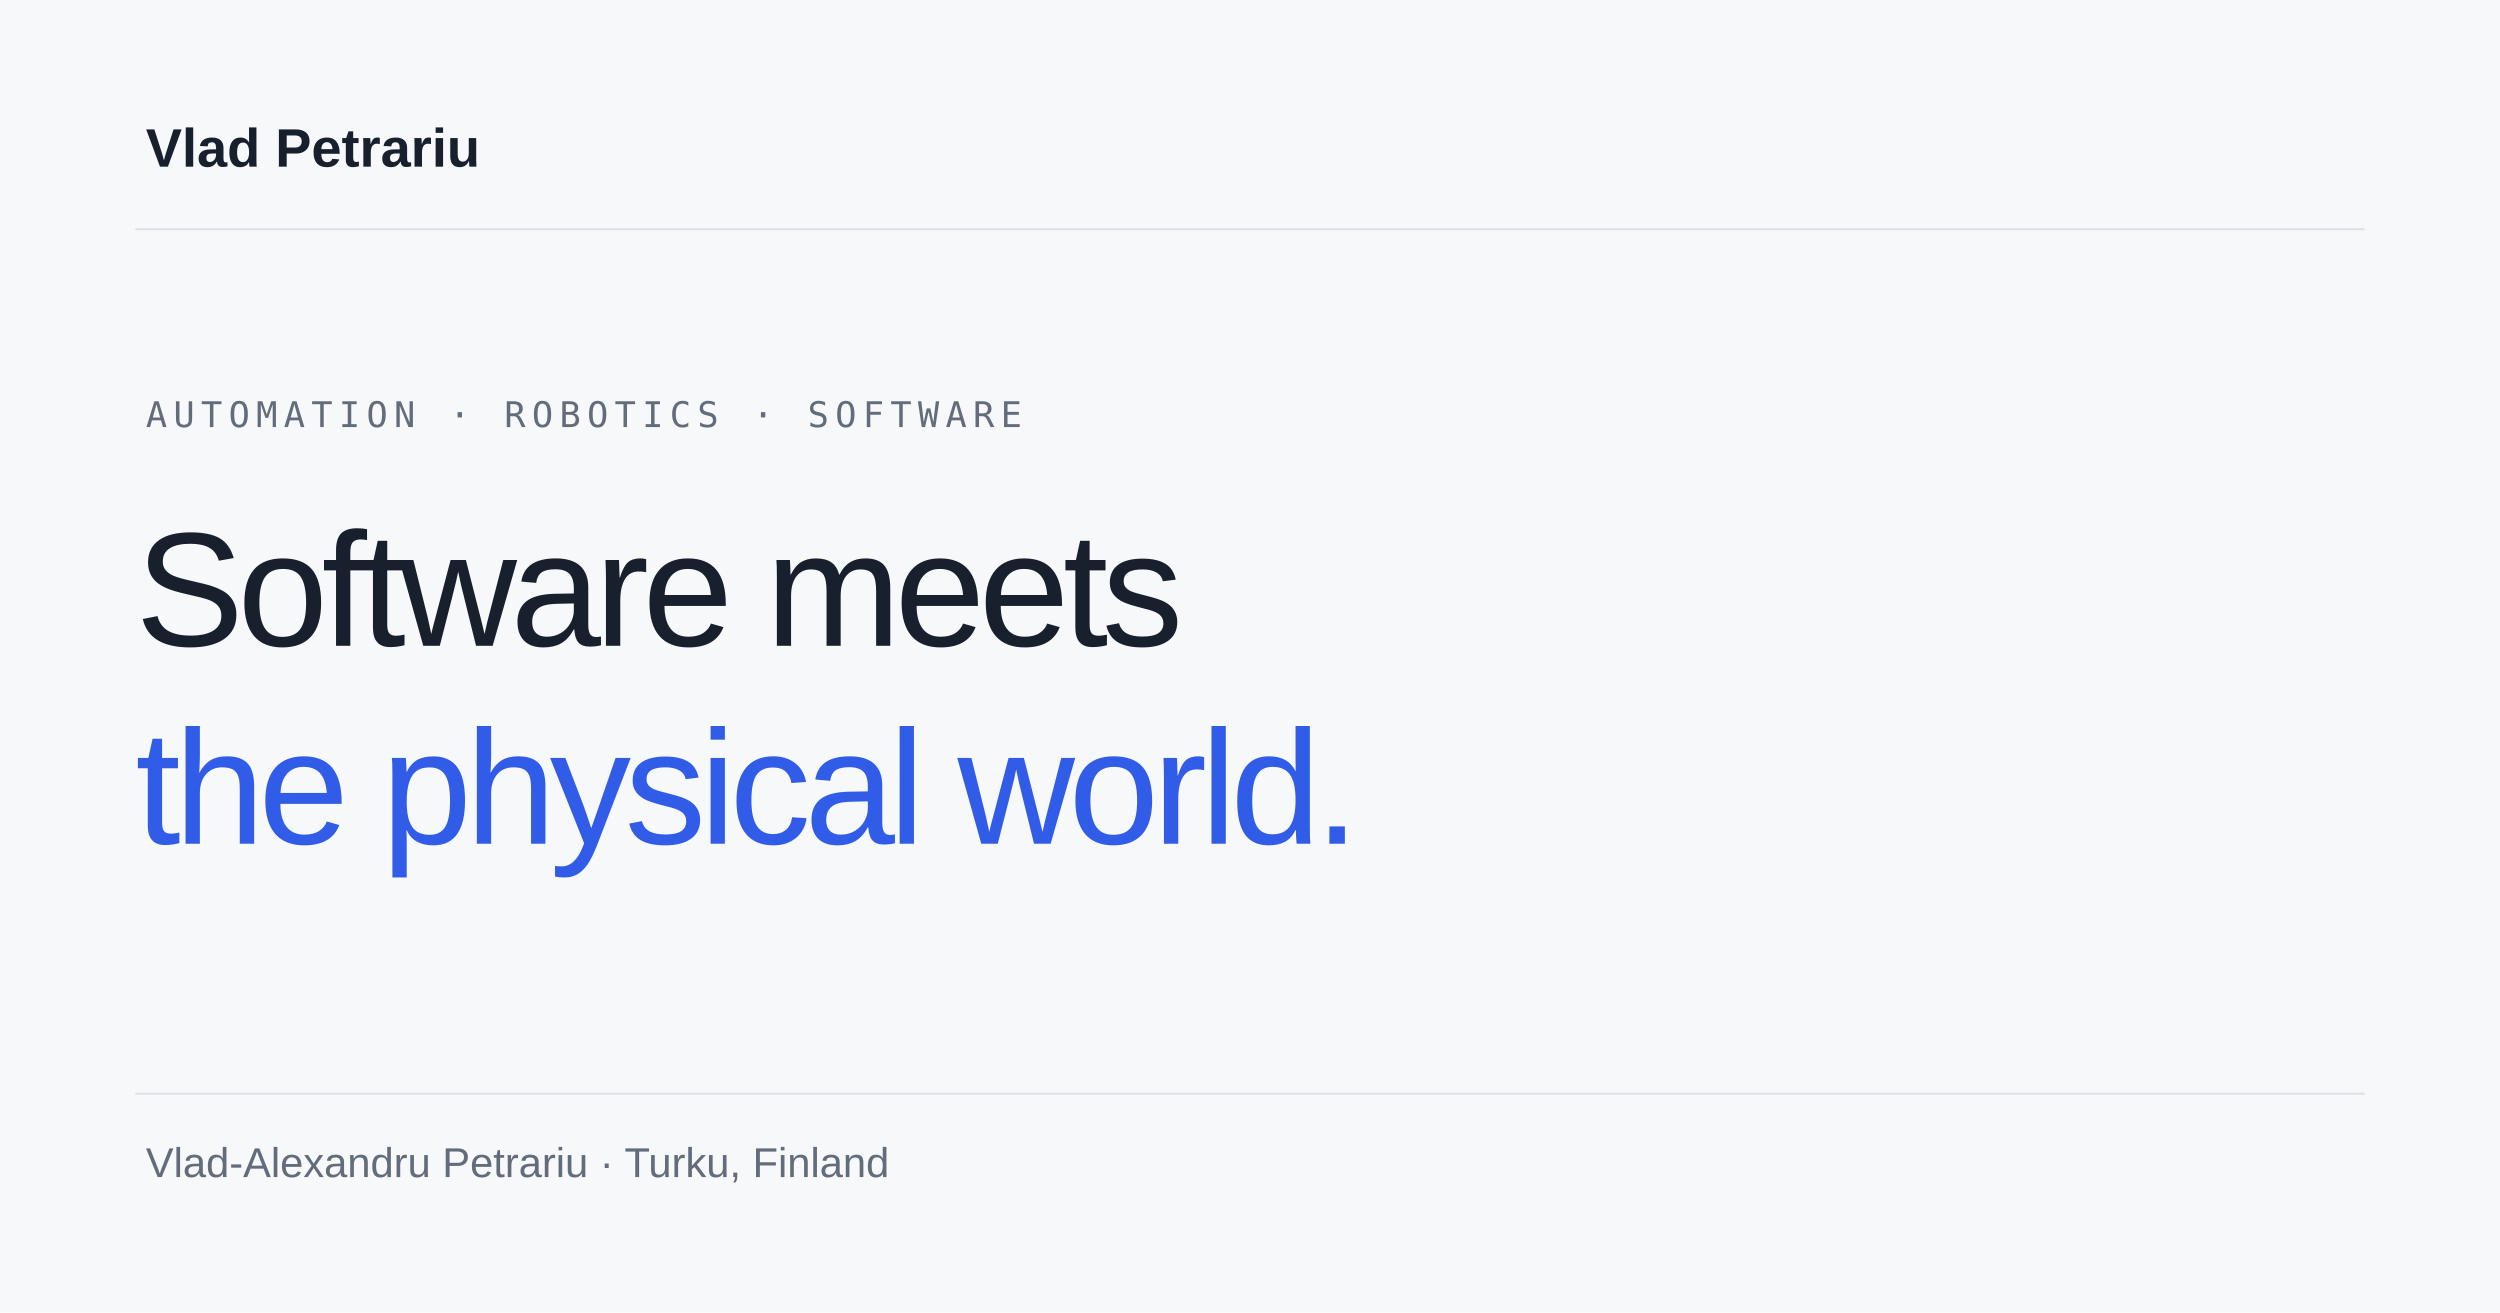
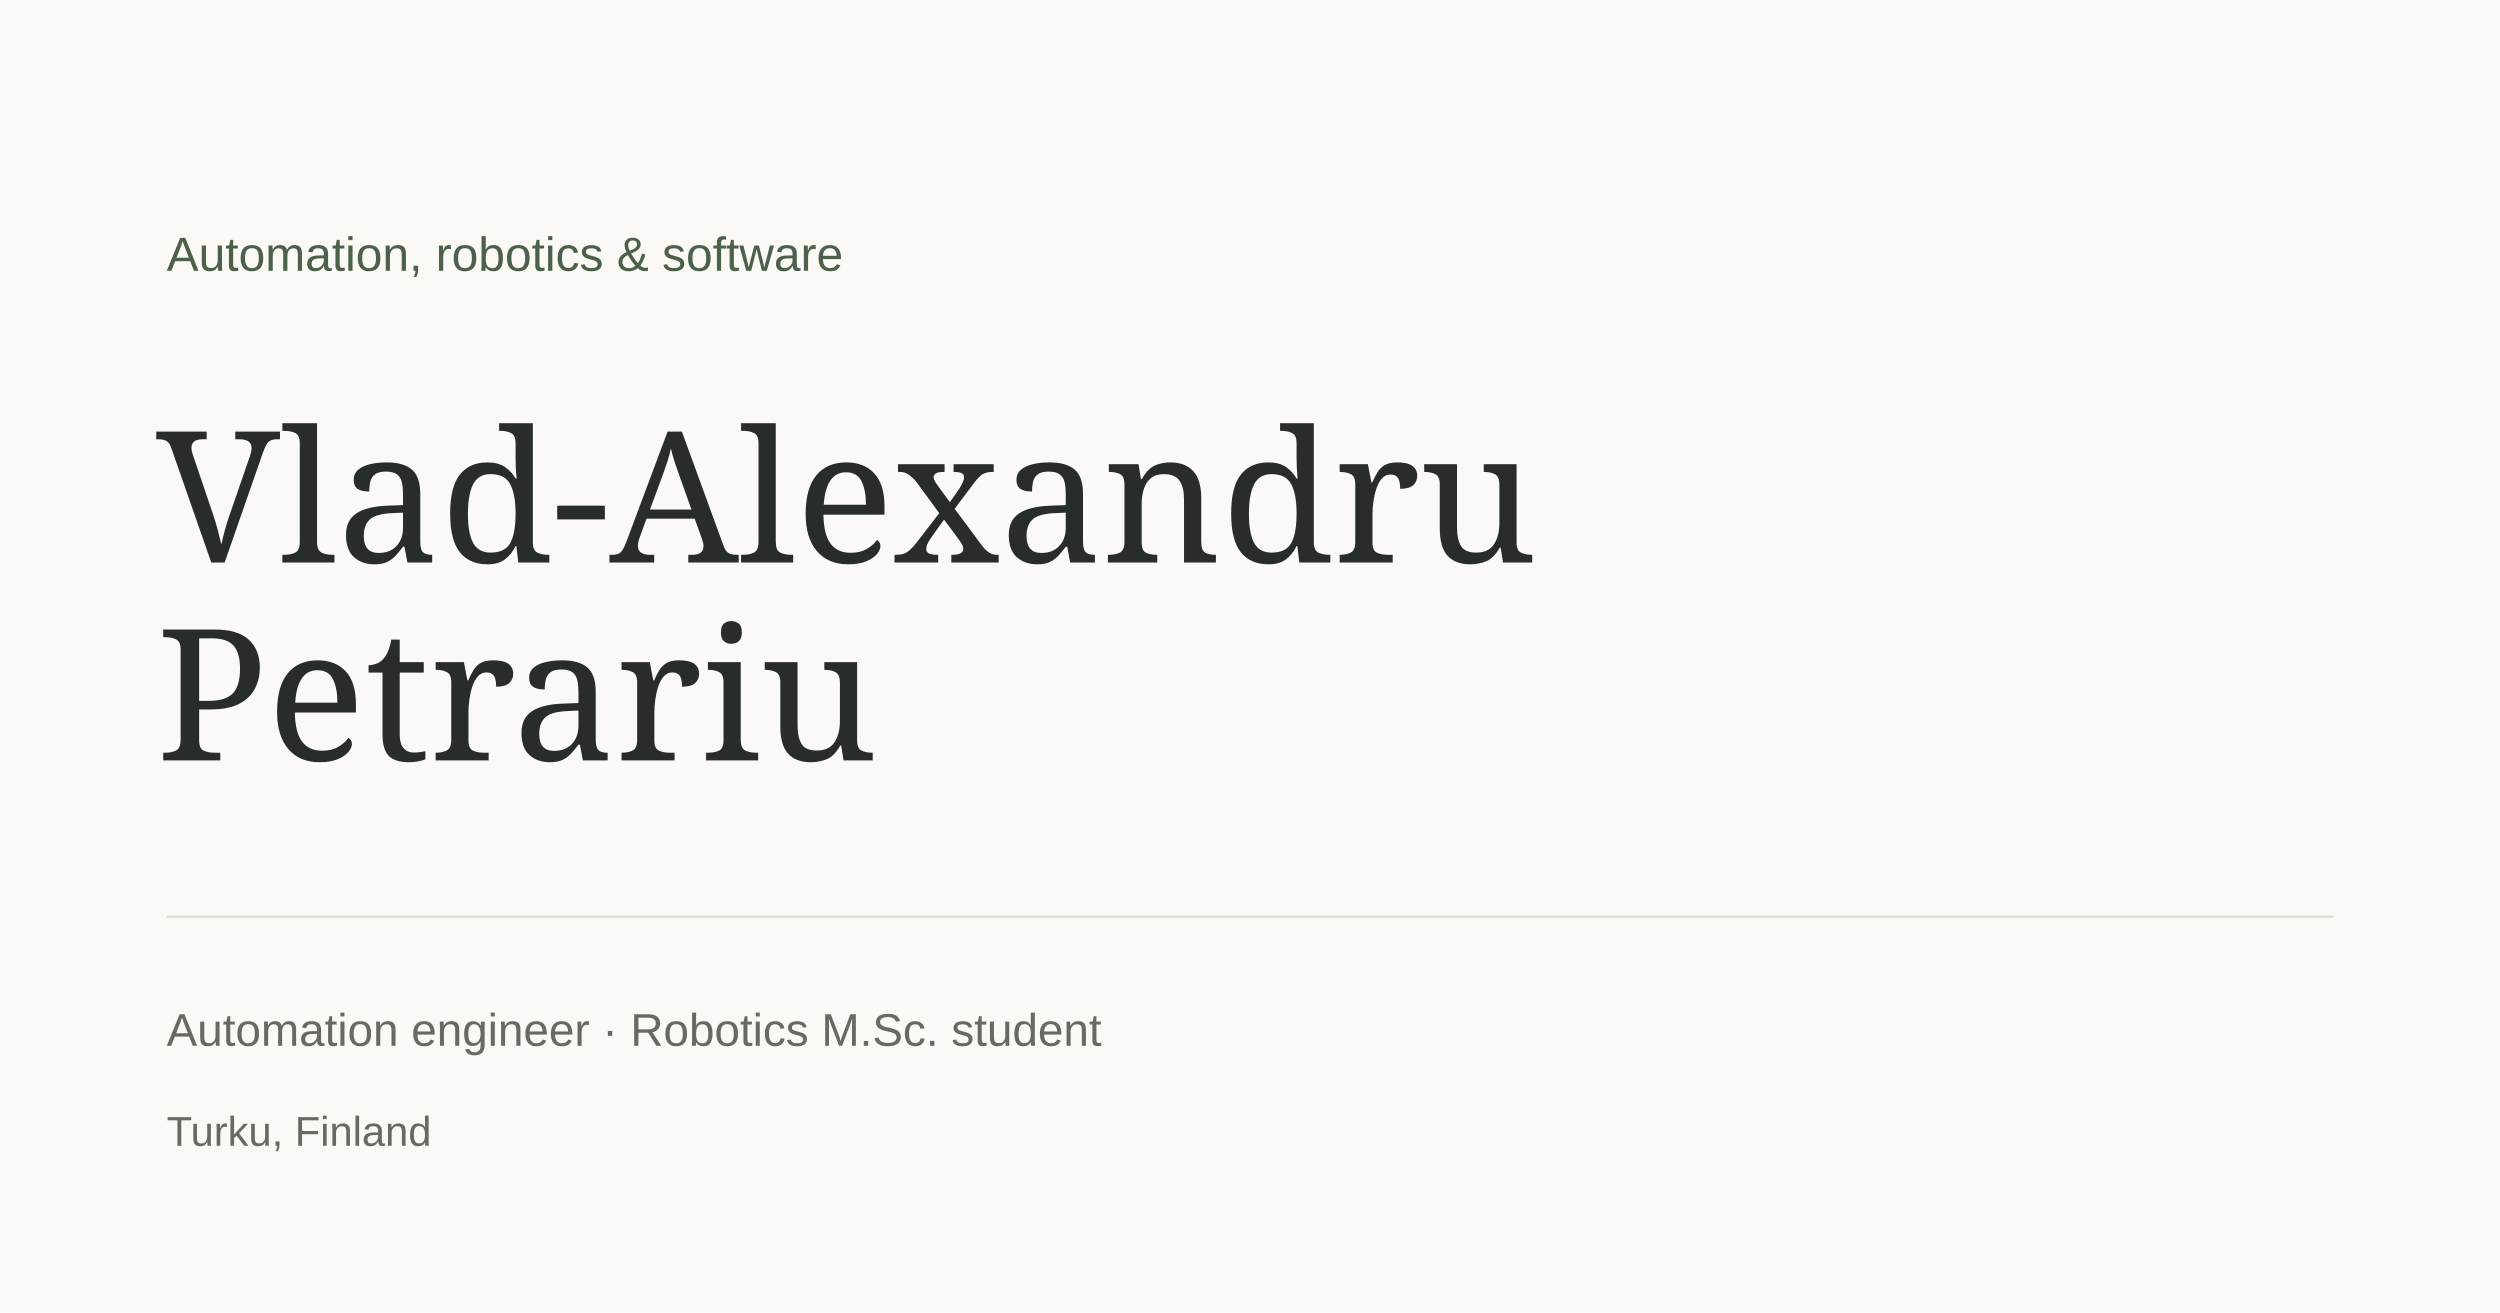
<svg xmlns="http://www.w3.org/2000/svg" viewBox="0 0 1200 630">
-   <rect width="1200" height="630" fill="#f7f8fa" />
-   <path d="M65 110h1070M65 525h1070" stroke="#dde1e7" />
-   <text x="70" y="80" font-family="Arial,sans-serif" font-size="26" font-weight="600" fill="#18202e">Vlad Petrariu</text>
-   <text x="70" y="205" font-family="monospace" font-size="17" letter-spacing="3" fill="#626c7b">AUTOMATION · ROBOTICS · SOFTWARE</text>
-   <text x="65" y="310" font-family="Arial,sans-serif" font-size="78" letter-spacing="-3" fill="#18202e">Software meets</text>
-   <text x="65" y="405" font-family="Arial,sans-serif" font-size="78" letter-spacing="-3" fill="#315ce7">the physical world.</text>
-   <text x="70" y="565" font-family="Arial,sans-serif" font-size="20" fill="#626c7b">Vlad-Alexandru Petrariu · Turku, Finland</text>
+   <rect width="1200" height="630" fill="#faf9f6" />
+   <text x="80" y="130" font-family="Arial,sans-serif" font-size="23" fill="#4c604b">Automation, robotics &amp; software</text>
+   <text x="75" y="270" font-family="Georgia,serif" font-size="88" fill="#292d29">Vlad-Alexandru</text>
+   <text x="75" y="365" font-family="Georgia,serif" font-size="88" fill="#292d29">Petrariu</text>
+   <path d="M80 440h1040" stroke="#dcded5" />
+   <text x="80" y="502" font-family="Arial,sans-serif" font-size="22" fill="#666a62">Automation engineer · Robotics M.Sc. student</text>
+   <text x="80" y="550" font-family="Arial,sans-serif" font-size="20" fill="#666a62">Turku, Finland</text>
</svg>
